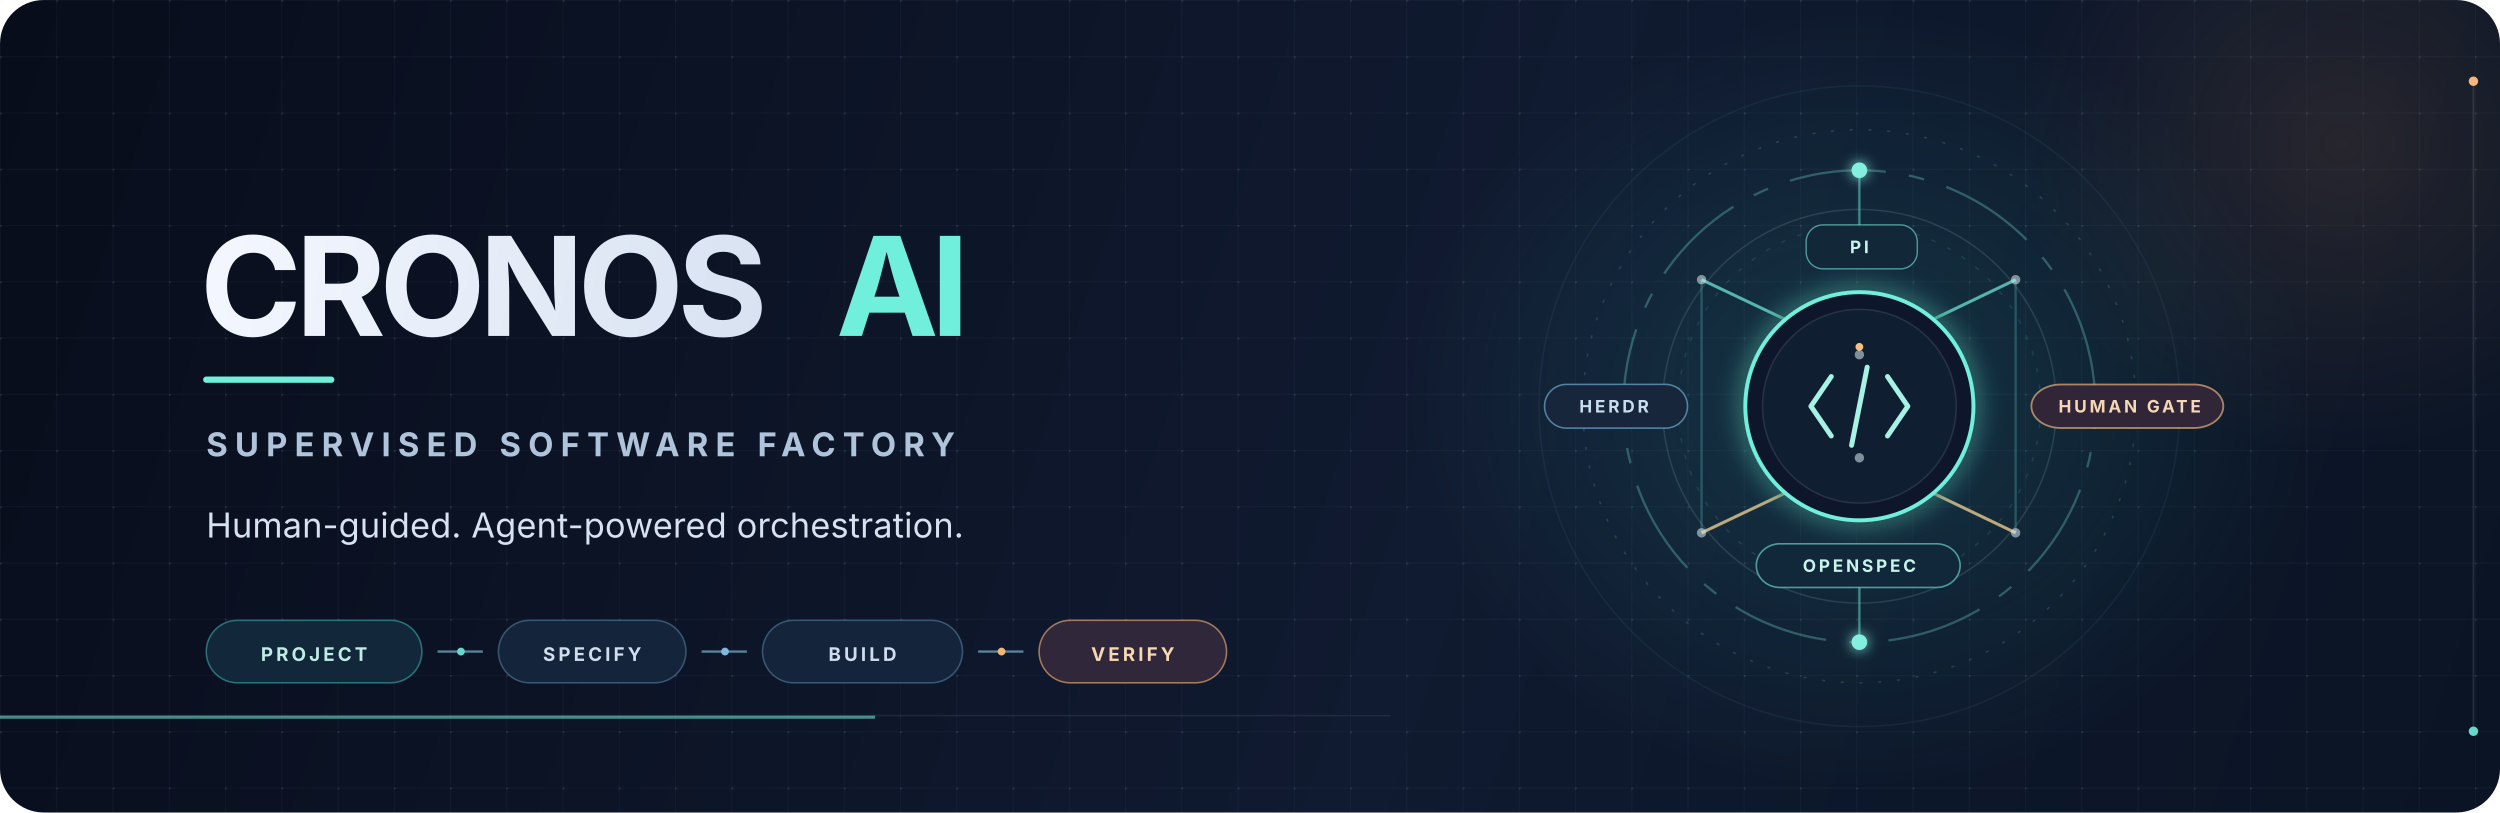
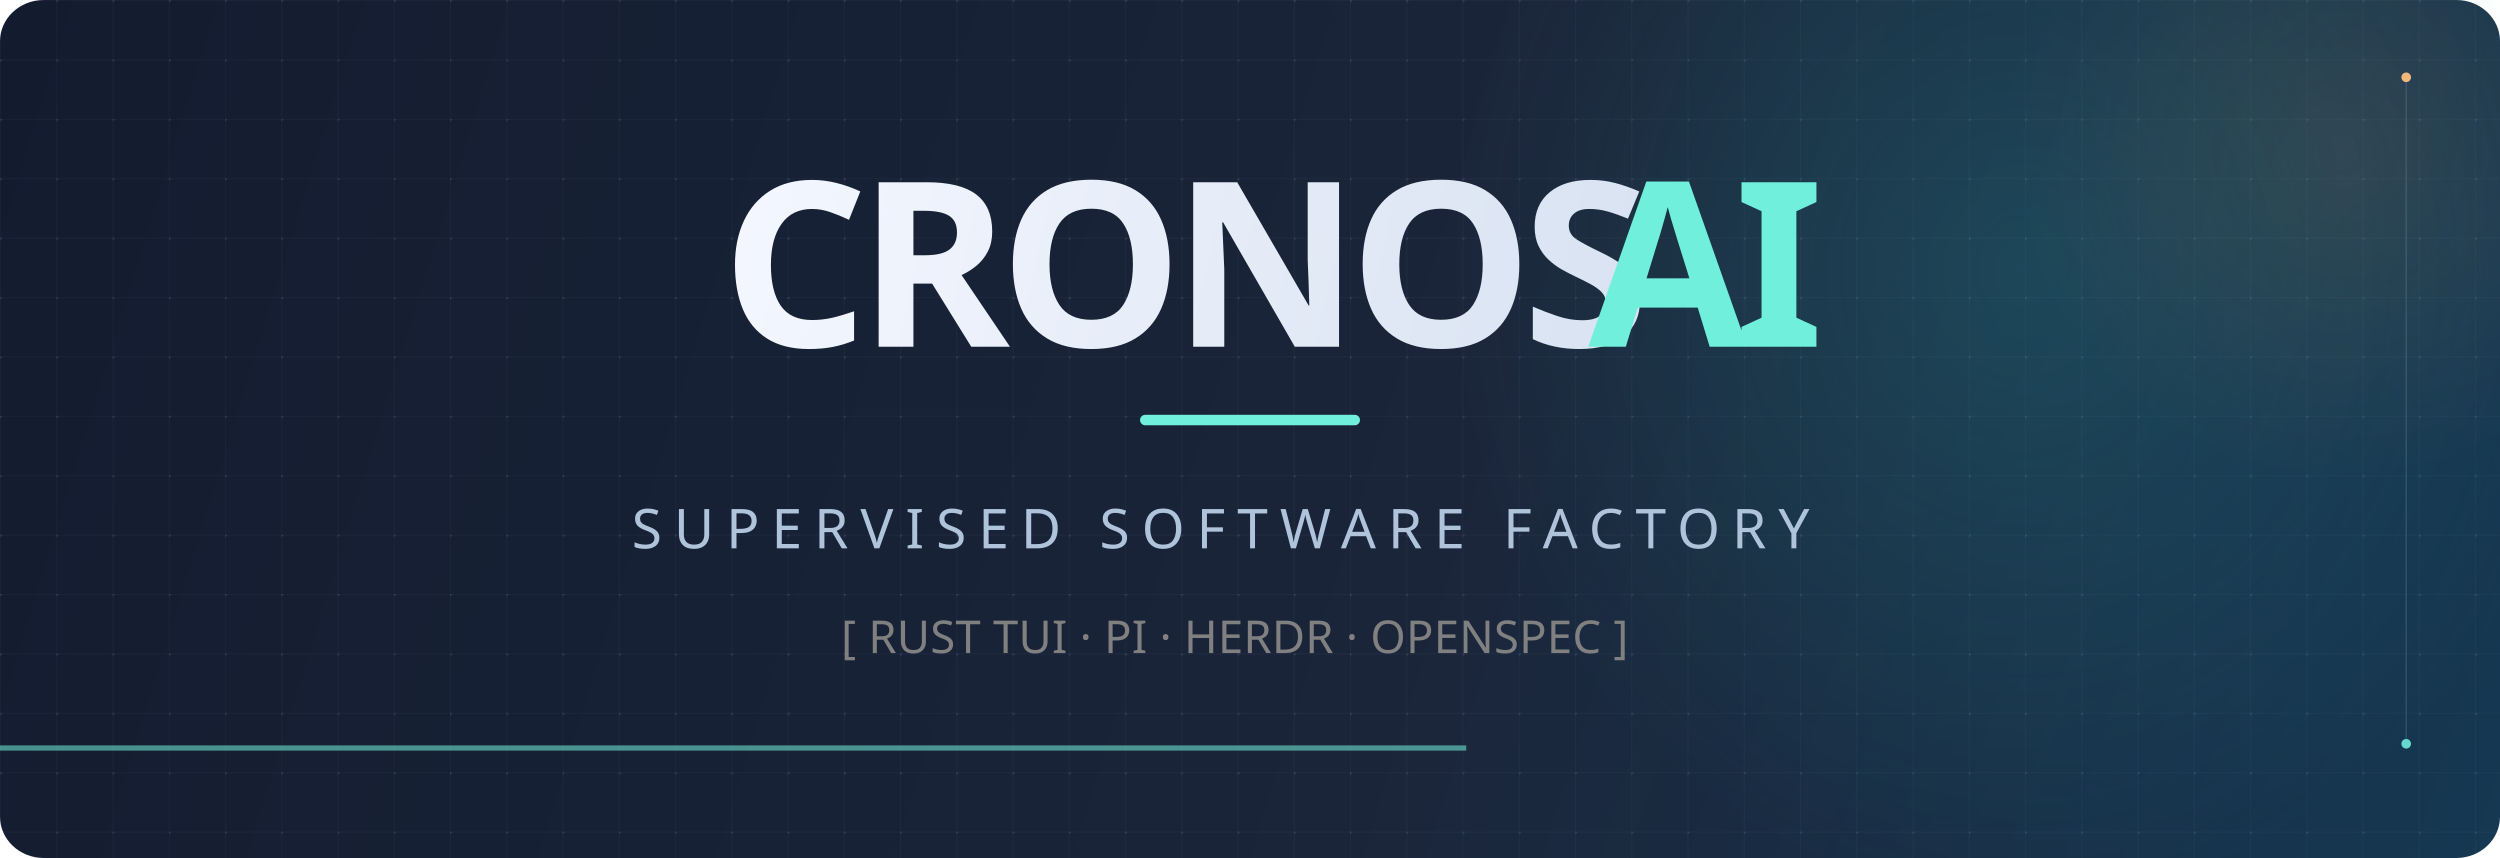
- <svg xmlns="http://www.w3.org/2000/svg" xmlns:xlink="http://www.w3.org/1999/xlink" width="1600" height="520" viewBox="0 0 1600 520" fill="none" role="img" aria-labelledby="title description" version="1.1" id="svg52">
+ <svg xmlns="http://www.w3.org/2000/svg" xmlns:xlink="http://www.w3.org/1999/xlink" width="954.824" height="327.691" viewBox="0 0 954.824 327.691" fill="none" role="img" aria-labelledby="title description" version="1.1" id="svg52">
  <defs id="defs16">
-     <linearGradient id="background" x1="0" y1="0" x2="1600" y2="520" gradientUnits="userSpaceOnUse">
-       <stop stop-color="#080D1B" id="stop1" />
+     <pattern xlink:href="#grid" id="pattern2" patternTransform="scale(0.89375,1)" />
+     <linearGradient id="background" x1="0" y1="0" x2="1600" y2="520" gradientUnits="userSpaceOnUse" gradientTransform="scale(0.89375,1)">
+       <stop stop-color="#080D1B" id="stop1" offset="0" style="stop-color:#071125;stop-opacity:1;" />
      <stop offset="0.58" stop-color="#101A30" id="stop2" />
-       <stop offset="1" stop-color="#0A1424" id="stop3" />
+       <stop offset="1" stop-color="#0A1424" id="stop3" style="stop-color:#0a2e49;stop-opacity:1;" />
    </linearGradient>
    <linearGradient id="titleGradient" x1="130" y1="150" x2="670" y2="270" gradientUnits="userSpaceOnUse">
      <stop stop-color="#F4F7FF" id="stop4" />
      <stop offset="1" stop-color="#C9D7EA" id="stop5" />
    </linearGradient>
    <linearGradient id="teal" x1="1030" y1="90" x2="1350" y2="430" gradientUnits="userSpaceOnUse">
      <stop stop-color="#70F0DC" id="stop6" />
      <stop offset="1" stop-color="#39A9CF" id="stop7" />
    </linearGradient>
    <linearGradient id="amber" x1="1230" y1="120" x2="1470" y2="380" gradientUnits="userSpaceOnUse">
      <stop stop-color="#FFD28B" id="stop8" />
      <stop offset="1" stop-color="#ED9A62" id="stop9" />
    </linearGradient>
-     <radialGradient id="tealGlow" cx="0" cy="0" r="1" gradientTransform="matrix(290 0 0 250 1190 256)" gradientUnits="userSpaceOnUse">
+     <radialGradient id="tealGlow" cx="0" cy="0" r="1" gradientTransform="matrix(327.502,0,0,387.3243,1155.182,163.3518)" gradientUnits="userSpaceOnUse">
      <stop stop-color="#35C9C0" stop-opacity=".17" id="stop10" />
      <stop offset="1" stop-color="#35C9C0" stop-opacity="0" id="stop11" />
    </radialGradient>
-     <radialGradient id="amberGlow" cx="0" cy="0" r="1" gradientTransform="matrix(210 0 0 200 1500 92)" gradientUnits="userSpaceOnUse">
+     <radialGradient id="amberGlow" cx="0" cy="0" r="1" gradientTransform="matrix(187.6875,0,0,200,1340.625,91.99999)" gradientUnits="userSpaceOnUse">
      <stop stop-color="#E99A5B" stop-opacity=".12" id="stop12" />
      <stop offset="1" stop-color="#E99A5B" stop-opacity="0" id="stop13" />
    </radialGradient>
    <pattern id="grid" width="36" height="36" patternUnits="userSpaceOnUse">
      <path d="M36 0H0V36" stroke="#B8CEE8" stroke-opacity=".045" stroke-width="1" id="path13" />
      <circle cx="0" cy="0" r="1.5" fill="#8DB8D2" fill-opacity=".13" id="circle13" />
    </pattern>
    <filter id="softGlow" x="-0.14" y="-0.14" width="1.28" height="1.28">
      <feGaussianBlur stdDeviation="8" result="blur" id="feGaussianBlur13" />
      <feMerge id="feMerge14">
        <feMergeNode in="blur" id="feMergeNode13" />
        <feMergeNode in="SourceGraphic" id="feMergeNode14" />
      </feMerge>
    </filter>
    <filter id="nodeGlow" x="-0.031" y="-0.031" width="1.062" height="1.062">
      <feGaussianBlur stdDeviation="4" result="blur" id="feGaussianBlur14" />
      <feMerge id="feMerge16">
        <feMergeNode in="blur" id="feMergeNode15" />
        <feMergeNode in="SourceGraphic" id="feMergeNode16" />
      </feMerge>
    </filter>
-     <linearGradient xlink:href="#teal" id="linearGradient52" gradientUnits="userSpaceOnUse" x1="1030" y1="90" x2="1350" y2="430" gradientTransform="translate(60)" />
+     <linearGradient xlink:href="#teal" id="linearGradient52" gradientUnits="userSpaceOnUse" x1="1030" y1="90" x2="1350" y2="430" gradientTransform="translate(-16)" />
+     <linearGradient xlink:href="#teal" id="linearGradient3" gradientUnits="userSpaceOnUse" x1="1030" y1="90" x2="1350" y2="430" gradientTransform="translate(0,-173.3137)" />
+     <linearGradient xlink:href="#teal" id="linearGradient4" gradientUnits="userSpaceOnUse" x1="1030" y1="90" x2="1350" y2="430" gradientTransform="translate(194.5999)" />
  </defs>
-   <rect width="1600" height="520" rx="28" fill="url(#background)" id="rect16" />
-   <rect width="1600" height="520" rx="28" fill="url(#grid)" id="rect17" />
-   <rect width="1600" height="520" rx="28" fill="url(#tealGlow)" id="rect18" />
-   <rect width="1600" height="520" rx="28" fill="url(#amberGlow)" id="rect19" />
-   <path d="M0 458H890" stroke="#8AA9C5" stroke-opacity=".12" id="path19" />
-   <path d="M0 459H560" stroke="url(#teal)" stroke-opacity=".55" stroke-width="2" id="path20" />
-   <g font-family="Inter, ui-sans-serif, system-ui, -apple-system, BlinkMacSystemFont, 'Segoe UI', sans-serif" id="g28">
-     <text x="128" y="215" fill="url(#titleGradient)" font-size="88" font-weight="720" letter-spacing="-4" id="text20">CRONOS</text>
-     <text x="535" y="215" fill="url(#teal)" font-size="88px" font-weight="720" letter-spacing="-5" id="text21" style="fill:url(#linearGradient52)">AI</text>
-     <path d="M132 243H212" stroke="url(#teal)" stroke-width="4" stroke-linecap="round" id="path21" />
-     <text x="132" y="292" fill="#AFC4DA" font-size="21" font-weight="650" letter-spacing="4.6" id="text22">SUPERVISED SOFTWARE FACTORY</text>
-     <text x="132" y="344" fill="#d7e2f0" font-size="22px" font-weight="420" letter-spacing="0.1" id="text23">Human-guided. Agent-powered orchestration.</text>
-     <g transform="translate(132 397)" id="g27">
-       <rect width="138" height="40" rx="20" fill="#12283A" stroke="#45C7C3" stroke-opacity=".5" id="rect23" />
-       <text x="69" y="26" text-anchor="middle" fill="#bfece5" font-size="12px" font-weight="700" letter-spacing="2" id="text24">PROJECT</text>
-       <path d="M148 20H177" stroke="#5B8299" stroke-width="1.5" id="path24" />
-       <circle cx="163" cy="20" r="2.5" fill="#63D8CC" id="circle24" />
-       <rect x="187" width="120" height="40" rx="20" fill="#14243A" stroke="#527EA0" stroke-opacity=".6" id="rect24" />
-       <text x="247" y="26" text-anchor="middle" fill="#cfdded" font-size="12px" font-weight="700" letter-spacing="2" id="text25">SPECIFY</text>
-       <path d="M317 20H346" stroke="#5B8299" stroke-width="1.5" id="path25" />
-       <circle cx="332" cy="20" r="2.5" fill="#7BB9DE" id="circle25" />
-       <rect x="356" width="128" height="40" rx="20" fill="#14243A" stroke="#527EA0" stroke-opacity=".6" id="rect25" />
-       <text x="420" y="26" text-anchor="middle" fill="#cfdded" font-size="12px" font-weight="700" letter-spacing="2" id="text26">BUILD</text>
-       <path d="M494 20H523" stroke="#5B8299" stroke-width="1.5" id="path26" />
-       <circle cx="509" cy="20" r="2.5" fill="#F0B776" id="circle26" />
-       <rect x="533" width="120" height="40" rx="20" fill="#30283A" stroke="#EBAA70" stroke-opacity=".65" id="rect26" />
-       <text x="593" y="26" text-anchor="middle" fill="#f7d8b0" font-size="12px" font-weight="700" letter-spacing="2" id="text27">VERIFY</text>
+   <g id="g3" transform="scale(0.6677093,0.6301757)">
+     <rect width="1430" height="520" rx="25.025" fill="url(#background)" id="rect16" style="display:inline;opacity:0.95;fill:url(#background);stroke-width:0.945" x="0" y="0" />
+     <rect width="1430" height="520" rx="25.025" fill="url(#grid)" id="rect17" x="0" y="0" style="display:inline;fill:url(#pattern2);stroke-width:0.945" />
+     <rect width="1430" height="520" rx="25.025" fill="url(#amberGlow)" id="rect19" style="display:inline;fill:url(#amberGlow);stroke-width:0.945" x="0" y="0" />
+     <rect width="1806.908" height="805.635" rx="31.621" fill="url(#tealGlow)" id="rect18" style="display:inline;fill:url(#tealGlow);stroke-width:1.323" x="-188.705" y="-233.268" />
+   </g>
+   <path d="M 0,446.686 H 890" stroke="#8aa9c5" stroke-opacity="0.12" id="path19" />
+   <path d="M 0,285.686 H 560" stroke="url(#teal)" stroke-opacity="0.55" stroke-width="2" id="path20" style="stroke:url(#linearGradient3)" />
+   <g font-family="Inter, ui-sans-serif, system-ui, '-apple-system', BlinkMacSystemFont, 'Segoe UI', sans-serif" id="g28" transform="translate(110.8122,-82.56854)">
+     <g id="g5" transform="translate(36.79182)">
+       <text x="128" y="215" fill="url(#titleGradient)" font-size="88px" font-weight="720" letter-spacing="-4" id="text20" style="fill:url(#titleGradient)">
+         <tspan style="font-style:normal;font-variant:normal;font-weight:bold;font-stretch:normal;font-family:'Space Grotesk';-inkscape-font-specification:'Space Grotesk Bold';fill:url(#titleGradient)" id="tspan5">CRONOS</tspan>
+       </text>
+       <text x="459" y="215" fill="url(#teal)" font-size="88px" font-weight="720" letter-spacing="-5" id="text21" style="fill:url(#linearGradient52)">
+         <tspan style="font-style:normal;font-variant:normal;font-weight:bold;font-stretch:normal;font-family:'Space Grotesk';-inkscape-font-specification:'Space Grotesk Bold';fill:url(#linearGradient52)" id="tspan6">AI</tspan>
+       </text>
    </g>
-     <text xml:space="preserve" style="font-family:Verdana;-inkscape-font-specification:Verdana;text-align:start;writing-mode:lr-tb;direction:ltr;text-anchor:start;fill:#ffd600" x="1349" y="675" id="text52">
-       <tspan id="tspan52" x="1349" y="675">S</tspan>
+     <path d="m 326.6,243 h 80" stroke="url(#teal)" stroke-width="4" stroke-linecap="round" id="path21" style="stroke:url(#linearGradient4)" />
+     <text x="130.474" y="292" fill="#afc4da" font-size="21px" font-weight="650" letter-spacing="4.6" id="text22">
+       <tspan style="font-style:normal;font-variant:normal;font-weight:500;font-stretch:normal;font-family:'Inter 18pt';-inkscape-font-specification:'Inter 18pt Medium'" id="tspan7">SUPERVISED SOFTWARE FACTORY</tspan>
    </text>
-     <text xml:space="preserve" style="font-family:Verdana;-inkscape-font-specification:Verdana;text-align:start;writing-mode:lr-tb;direction:ltr;text-anchor:start;fill:#ffd600" x="1139" y="150" id="text53">
-       <tspan id="tspan53" x="1139" y="150" />
+     <text x="210.433" y="332" fill="#d7e2f0" font-size="22px" font-weight="420" letter-spacing="0.1" id="text23" style="font-size:17.333px;fill:#808080">
+       <tspan style="font-style:normal;font-variant:normal;font-weight:500;font-stretch:normal;font-size:17.333px;font-family:'Inter 18pt';-inkscape-font-specification:'Inter 18pt Medium';fill:#808080" id="tspan2">[ RUST TUI · PI · HERDR · OPENSPEC ]</tspan>
    </text>
  </g>
-   <g transform="translate(1190 260)" id="g51">
-     <circle r="205" stroke="#4E7892" stroke-opacity=".12" stroke-width="1" id="circle28" />
-     <circle r="177" stroke="#74B7C2" stroke-opacity=".21" stroke-width="1" stroke-dasharray="2 10" id="circle29" />
-     <circle r="151" stroke="#75D9D0" stroke-opacity=".32" stroke-width="1.5" stroke-dasharray="62 15 10 15" transform="rotate(-18)" id="circle30" />
-     <circle r="126" stroke="#B8D6E2" stroke-opacity=".14" stroke-width="1" id="circle31" />
-     <circle r="116" stroke="#66CFCA" stroke-opacity=".13" stroke-width="1" stroke-dasharray="3 8" id="circle32" />
-     <g stroke="#68D6CE" stroke-opacity=".55" stroke-width="1.5" id="g35">
-       <path d="M0-151V-113" id="path32" />
-       <path d="M151 0H113" id="path33" />
-       <path d="M0 151V113" id="path34" />
-       <path d="M-151 0H-113" id="path35" />
-     </g>
-     <g filter="url(#nodeGlow)" id="g38">
-       <circle cy="-151" r="5" fill="#83F0DF" id="circle35" />
-       <circle cx="151" r="5" fill="#F7C17B" id="circle36" />
-       <circle cy="151" r="5" fill="#83F0DF" id="circle37" />
-       <circle cx="-151" r="5" fill="#79B9DE" id="circle38" />
-     </g>
-     <path d="M-101-81 0-33 100-81M-101 81 0 33 100 81M-101-81V81M100-81V81" stroke="#5EBABF" stroke-opacity=".31" stroke-width="1.5" id="path38" />
-     <path d="M-101-81 0-33 100-81" stroke="url(#teal)" stroke-opacity=".62" stroke-width="2" id="path39" />
-     <path d="M-101 81 0 33 100 81" stroke="url(#amber)" stroke-opacity=".68" stroke-width="2" id="path40" />
-     <g filter="url(#softGlow)" id="g40">
-       <circle r="73" fill="#0C1729" stroke="url(#teal)" stroke-width="2.5" id="circle40" />
-     </g>
-     <circle r="62" fill="#101E31" stroke="#D5E8EC" stroke-opacity=".12" id="circle41" />
-     <path d="M-18-19  -31 0 -18 19M18-19 31 0 18 19M5-25-5 25" stroke="#A6F2E4" stroke-width="3.2" stroke-linecap="round" stroke-linejoin="round" id="path41" />
-     <circle cx="0" cy="-38" r="2.5" fill="#F7C17B" id="circle42" />
-     <g font-family="Inter, ui-sans-serif, system-ui, -apple-system, BlinkMacSystemFont, 'Segoe UI', sans-serif" font-size="11" font-weight="700" letter-spacing="1.8" text-anchor="middle" id="g45">
-       <rect x="-34.059" y="-116.059" width="71.119" height="28.119" rx="10.822" fill="#122839" stroke="#70d9cf" stroke-opacity="0.65" id="rect42" style="stroke-width:0.881" />
-       <text x="0" y="-98" fill="#c8f4eb" id="text42">PI</text>
-       <rect x="110.079" y="-13.921" width="122.841" height="27.841" rx="18.899" fill="#302638" stroke="#e8ae78" stroke-opacity="0.7" id="rect43" style="stroke-width:1.159" />
-       <text x="173" y="4" fill="#f6d7b4" id="text43">HUMAN GATE</text>
-       <rect x="-65.979" y="88.021" width="130.458" height="27.958" rx="15.22" fill="#11283a" stroke="#70d9cf" stroke-opacity="0.65" id="rect44" style="stroke-width:1.042" />
-       <text x="0" y="106" fill="#c8f4eb" id="text44">OPENSPEC</text>
-       <rect x="-201.499" y="-13.999" width="91.497" height="27.997" rx="14.077" fill="#17263a" stroke="#70a8cf" stroke-opacity="0.7" id="rect45" style="stroke-width:1.003" />
-       <text x="-157" y="4" fill="#c8ddf0" id="text45">HERDR</text>
-     </g>
-     <g fill="#D6E9F0" fill-opacity=".56" id="g50">
-       <circle cx="-101" cy="-81" r="3" id="circle45" />
-       <circle cx="0" cy="-33" r="3" id="circle46" />
-       <circle cx="100" cy="-81" r="3" id="circle47" />
-       <circle cx="-101" cy="81" r="3" id="circle48" />
-       <circle cx="0" cy="33" r="3" id="circle49" />
-       <circle cx="100" cy="81" r="3" id="circle50" />
-     </g>
+   <g id="g4" transform="matrix(0.6118916,0,0,0.6118916,62.96366,-2.296396)">
+     <path d="M 1399,52 V 468" stroke="#9cc8d8" stroke-opacity="0.16" id="path51" />
+     <circle cx="1399" cy="52" r="3" fill="#f1b77c" id="circle51" />
+     <circle cx="1399" cy="468" r="3" fill="#66d8ce" id="circle52" />
  </g>
-   <path d="M1583 52v416" stroke="#9CC8D8" stroke-opacity=".16" id="path51" />
-   <circle cx="1583" cy="52" r="3" fill="#F1B77C" id="circle51" />
-   <circle cx="1583" cy="468" r="3" fill="#66D8CE" id="circle52" />
</svg>
